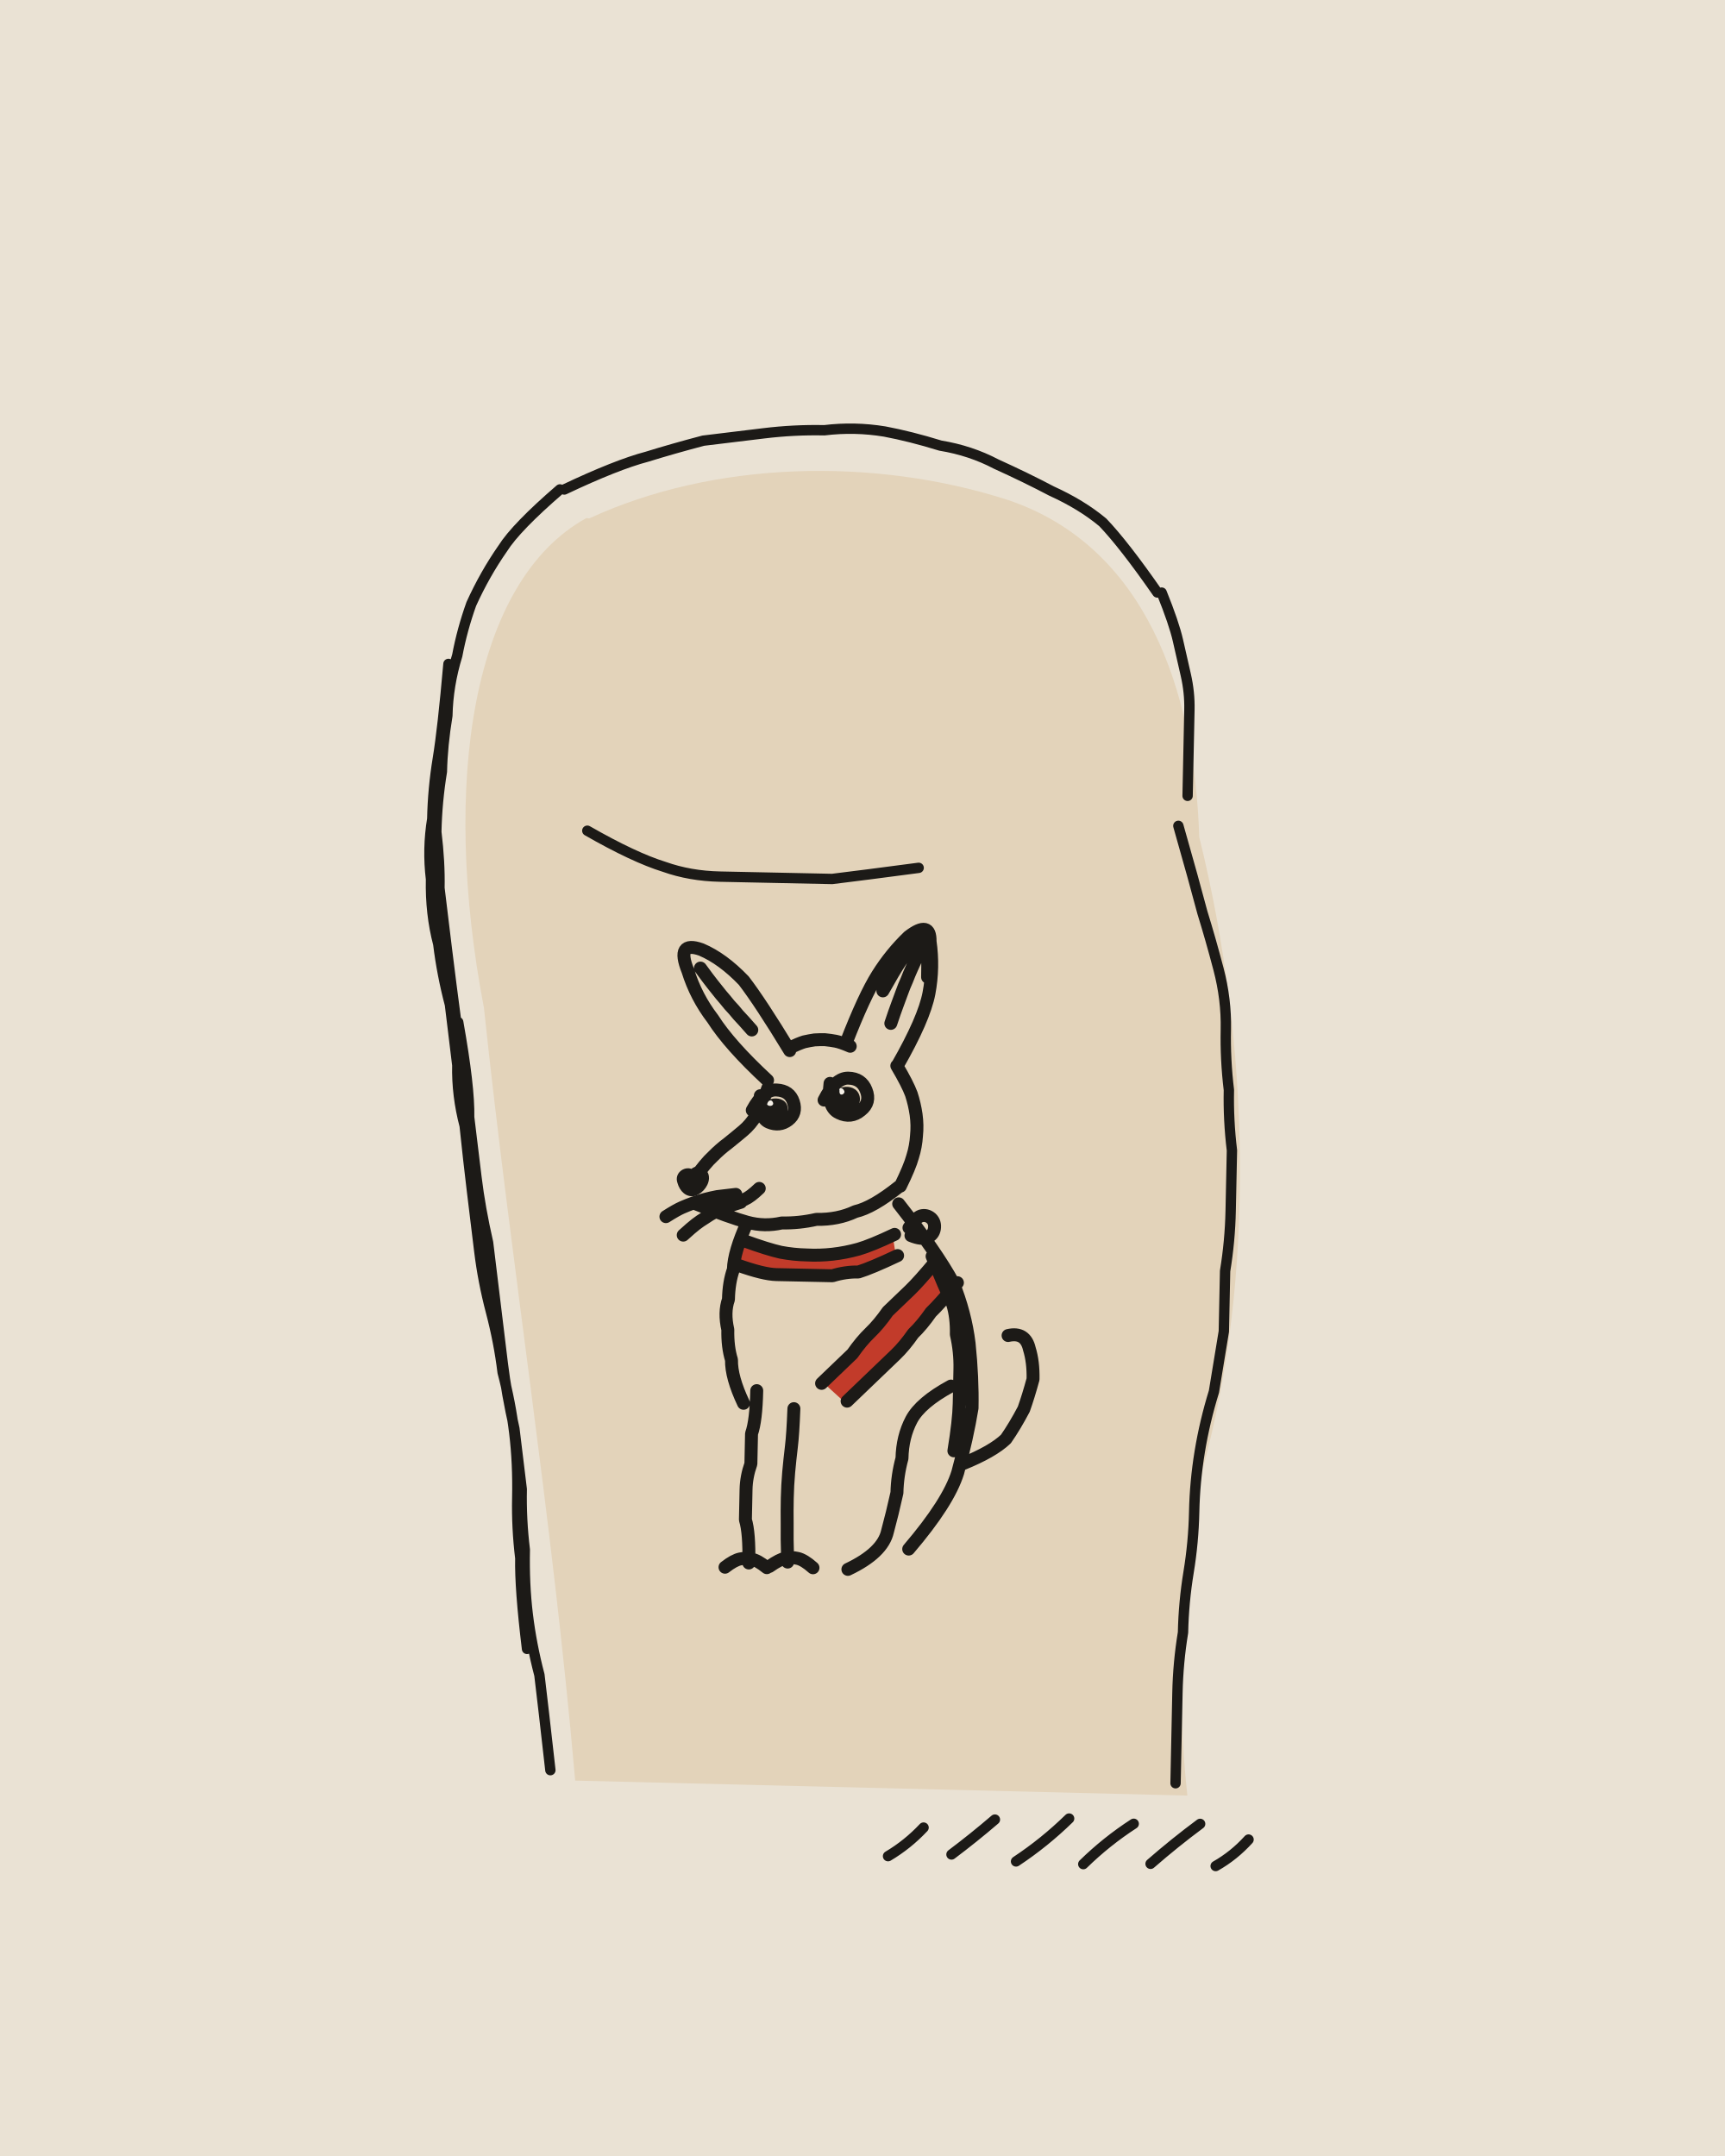
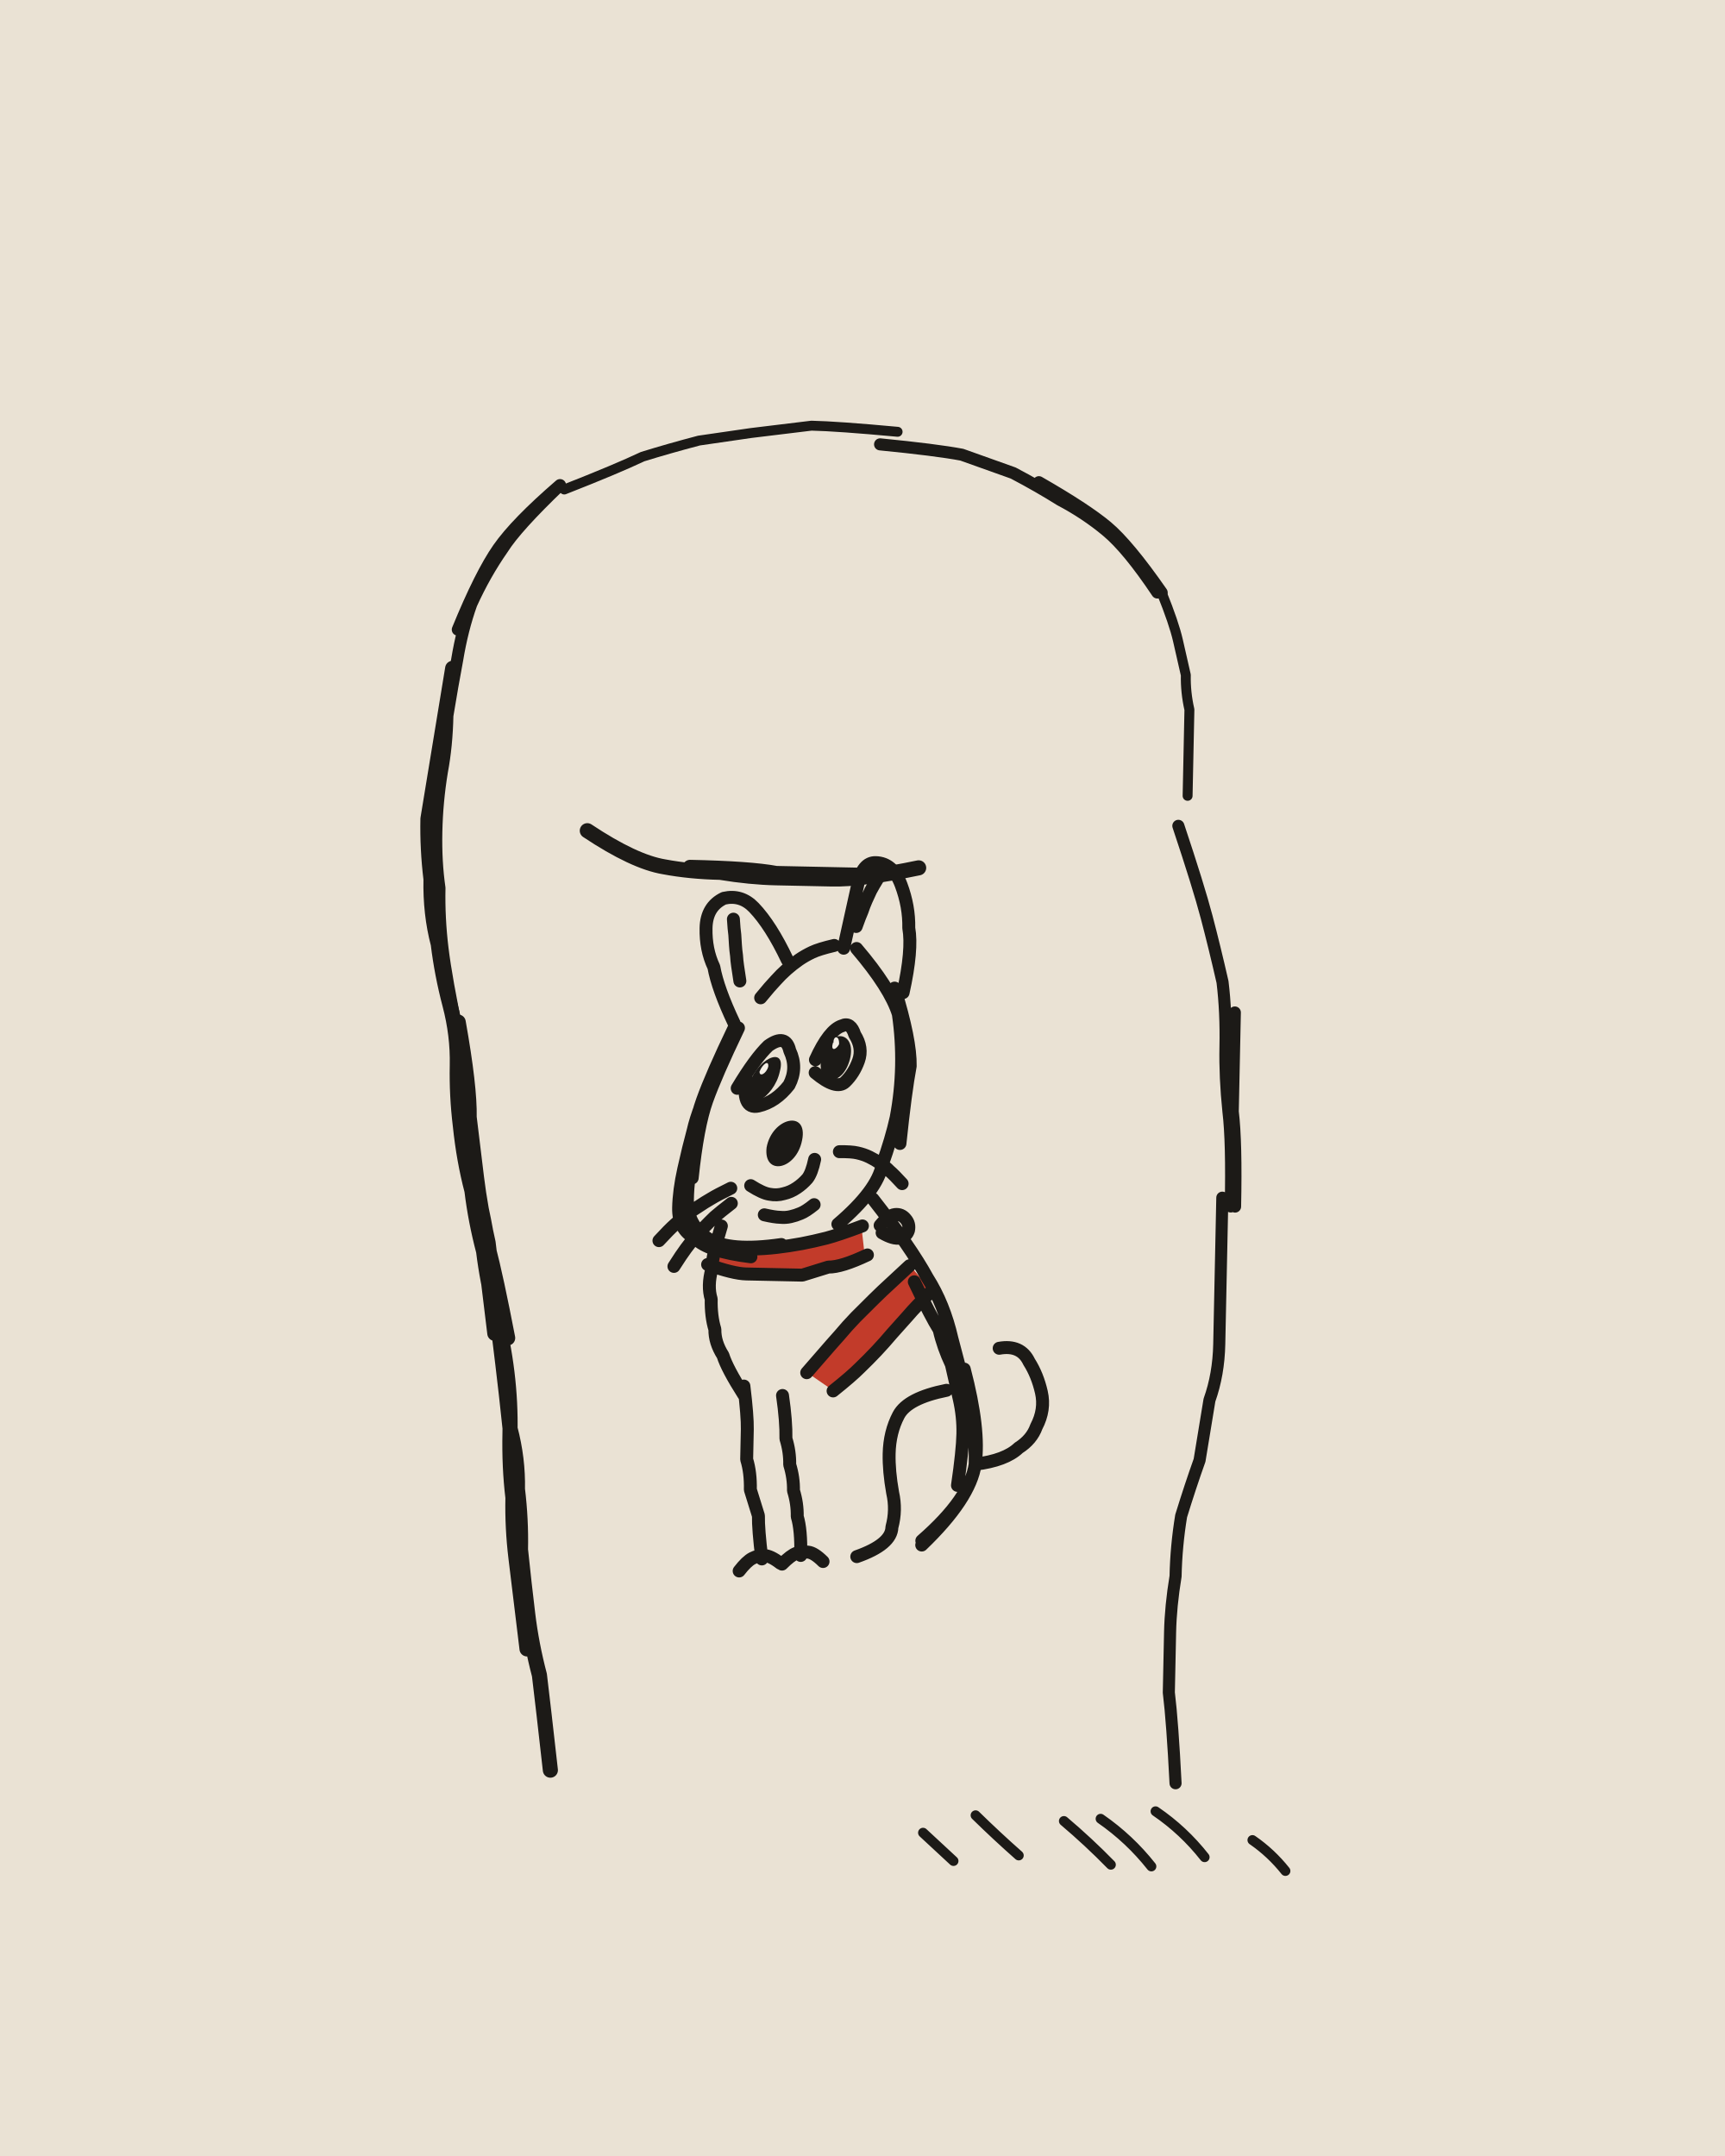
<svg xmlns="http://www.w3.org/2000/svg" viewBox="0 0 400 500" width="400" height="500">
  <path fill="#EAE2D4" d="M0 0h400v500H0z" />
  <g transform="rotate(1.2 200 250)">
-     <path fill="#E3D3BA" d="M133.9 121.6C162.5 107.6 199.7 105.9 231 115.3C263 125.4 275.1 158.4 276.9 192.5C289.8 240.4 292 294.1 280.8 338.9C276.3 366.7 275.7 391.2 278.8 414.8L136.8 414.3C130.2 353.2 119.4 294.7 111.9 235.6C100.8 183.5 107.1 136.6 133.3 121.5Z" />
-     <path fill="#C23B2A" d="M173.3 288.2C183.5 292.8 198.1 291.7 207.5 285L208.6 291C198.7 297.8 182.9 298.3 172.4 293.5ZM217.6 291.7C209.7 301 201.7 311.6 192.8 321.2L197.6 325.4C206.7 317.2 214.7 306.3 222.2 296.6Z" />
-     <g fill="none" stroke="#1C1A17" stroke-width="2.4" stroke-linecap="round" stroke-linejoin="round">
-       <path d="M127 115q-10 9-13 14-4 6-7 13-2 6-3 12-2 7-2 14-1 7-1 13-1 7-1 14 1 7 1 13 1 7 2 14 1 7 3 20M106 239q3 15 3 22 1 7 2 14 1 7 3 15 1 7 2 14 1 7 2 14 1 7 3 15 1 7 2 14 0 7 1 14 0 8 1 15 1 7 3 14 1 7 3 22M102 156q-1 15-2 22-1 7-1 14-1 7 0 14 0 8 2 15 1 7 3 14 1 7 2 14 0 7 2 14 1 8 2 15 1 7 2 14 1 7 3 14 2 7 3 14 2 7 3 14 1 7 1 15 0 7 1 14 0 7 2 21M128 115q12-6 19-8 6-2 13-4 7-1 14-2 7-1 14-1 7-1 14 0 6 1 13 3 7 1 13 4 7 3 13 6 7 3 12 7 5 5 13 16M267 136q3 7 4 11 1 4 2 8 1 4 1 8 0 4 0 8 0 4 0 12M272 190q4 13 6 20 2 6 4 13 2 7 2 14 0 7 1 14 0 7 1 14 0 7 0 14 0 7-1 14 0 7 0 14-1 7-2 14-2 7-3 14-1 7-1 14 0 7-1 14-1 7-1 14-1 7-1 14 0 6 0 21M135 194q11 6 18 8 6 2 13 2 7 0 13 0 6 0 13 0 7-1 20-3M209.7 430.3q4.5-2.8 8.1-6.8M224.4 429.6q5.1-4 9.9-8.3M239.4 430.9q6.5-4.5 12.1-10.2M255 431.2q5.3-5.4 11.5-9.6M270.6 430.8q5.5-5 11.3-9.5M285.7 431q4.2-2.5 7.5-6.3" />
-       <path stroke-width="3" d="M178 251q-9-8-13-14-4-5-6-11-3-7 3-5 5 2 10 7 4 5 11 16M161.9 225.3q1.9 2.5 2.9 3.7 1 1.2 2 2.4 1 1.1 2 2.3 1.1 1.1 2.1 2.3 1.1 1.1 3.2 3.4M196 242q4-11 7-16 3-5 7-9 5-4 5 1 1 6 0 12-1 6-7 17M204.3 229.7q2.5-4.7 3.9-6.9 1.4-2.2 3.1-4.3 1.7-2.1 2.2-2.5 .5-.5 .8 2.2 .3 2.7 .3 8.1M212.7 220.1q-1.2 2.8-1.8 4.2-.6 1.4-1.1 2.8-.6 1.4-1.1 2.9-.5 1.4-1 2.9-.5 1.4-1.4 4.3M182.9 243.4q2.2-1.1 3.4-1.5 1.2-.3 2.4-.5 1.2-.1 2.4-.1 1.3 .1 2.5 .3 1.2 .2 3.4 1.1M207.9 247q2.6 4.2 3.5 6.5 .8 2.3 1.2 4.7 .4 2.5 .2 4.9-.1 2.5-.8 4.9-.6 2.4-2.7 6.9M178.1 252.8q-1.5 4.4-2.6 6.4-1.2 2.1-2.9 3.6-1.7 1.5-3.5 3-1.8 1.4-3.4 3.1-1.7 1.6-4.3 5.4M162 280q8 3 12 4 4 1 8 0 4 0 8-1 5 0 9-2 4-1 10-6M163.8 280.4q2.8 .2 4.2 0 1.4-.1 2.8-.5 1.3-.5 2.5-1.2 1.3-.6 3.3-2.6M171.2 277.6q-2.9 .4-4.3 .6-1.4 .3-2.8 .7-1.3 .4-2.7 .9-1.3 .5-2.6 1.1-1.3 .6-3.7 2.2M172.4 279.4q-2.4 .8-3.6 1.3-1.2 .5-2.4 1.1-1.1 .6-2.2 1.4-1.1 .7-2.1 1.5-1 .8-2.9 2.6M174.6 258q2.6-5 5.6-4.8 3 .1 3.9 2.7 .9 2.6-1.1 4.2-2 1.6-4.5 .6-2.4-1-2.1-6.1M191.2 255.3q2.5-5.2 5.5-5.2 3.1 0 4.2 2.7 1.2 2.8-1.1 4.7-2.3 2-5.1 .7-2.8-1.2-2.2-6.8M174 284q-3 7-3 11-1 3-1 7-1 3 0 7 0 4 1 7 0 4 3 10M209 279q9 11 13 18 3 7 4 14 1 8 1 15-1 7-3 15-2 7-11 18M217 291q3 7 5 11 1 3 1 7 1 4 1 8 0 4 0 8 0 4-1 11M222 321q-7 4-9 8-2 4-2 9-1 4-1 8-1 5-2 9-1 5-9 9M177 323q0 7-1 10 0 3 0 7-1 3-1 6 0 4 0 7 1 3 1 10M185.7 327q-.1 5.9-.4 8.9-.3 3-.5 5.9-.2 3-.2 6 0 2.9 .1 5.9 0 2.9 .3 8.9M170.5 364.1q2.1-1.7 3.5-2 1.3-.3 2.6 0 1.4 .2 3.6 1.9M180.8 363.7q2.3-1.7 3.7-2 1.4-.3 2.8 0 1.5 .3 3.6 2.1M225 339q7-3 10-6 2-3 4-7 1-3 2-7 0-4-1-7-1-4-5-3M173.3 288.3q5.6 1.9 8.6 2.5 3 .5 6 .5 3 .1 6-.3 3-.4 6-1.3 2.9-.9 8.3-3.6M172 294q6 2 9 2 4 0 7 0 3 0 6 0 3-1 6-1 3-1 9-4M218 292q-4 5-6 7-3 3-5 5-2 3-4 5-2 2-4 5-2 2-7 7M223 297q-4 5-6 7-2 3-4 5-2 3-4 5-2 2-5 5-2 2-6 6M211.5 284.5q1.4-2.3 2.7-2.8 1.3-.4 2.4 .5 1 .9 .8 2.4-.2 1.4-1.5 2-1.3 .7-3.9-.3" />
+     <path fill="#C23B2A" d="M166.3 288.9C175.6 292 190 290.4 200.4 283.9L201.3 290.6C190.7 296.6 175.3 297.7 165.3 294.5ZM211.4 292.7C202.8 300.7 195.6 309.8 188.5 318.5L194.4 322.4C202.1 315.6 209 306.6 216.8 298.7Z" />
+     <g fill="none" stroke="#1C1A17" stroke-width="2.8" stroke-linecap="round" stroke-linejoin="round">
+       <path d="M127 114q-10 10-13 15-4 6-7 13-2 6-3 13-1 6-2 13 0 7-1 13-1 7-1 14 0 7 1 13 0 7 1 14 1 7 4 20M127 114q-10 9-14 15-4 6-9 19M201 103q13 1 19 2 6 2 12 4 6 3 11 6 6 3 11 7 5 4 12 14M238 111q11 6 16 10 5 4 13 15M272 190q5 14 7 21 2 7 4 15 1 7 1 15 0 7 1 15 1 7 1 22M286 233q0 15 0 23 1 7 1 22M284 276q0 13 0 20 0 7 0 14 0 7-2 13-1 7-2 14-2 6-4 13-1 7-1 14-1 7-1 13 0 7 0 14 1 7 2 21" />
+       <path stroke-width="2.3" d="M128 115q12-5 18-8 6-2 13-4 6-1 12-2 7-1 14-2 6 0 20 1M267 136q3 7 4 11 1 4 2 8 0 4 1 8 0 4 0 8 0 4 0 12M224.9 431.1q-3.6-3.2-7.2-6.4M240 429.5q-5.2-4.4-10.2-9.1M261.4 431.2q-5.3-5.2-11.1-9.9M270.8 431.4q-5.2-6.3-12-10.8M283.1 429q-5-6.1-11.6-10.4M301.9 431.8q-3.4-4.1-7.8-7" />
+       <path stroke-width="3.5" d="M106 239q3 15 3 22 1 7 2 14 1 7 3 15 1 7 2 14 1 7 2 14 1 7 2 15 2 7 2 14 1 7 1 14 1 8 2 15 1 7 3 14 1 7 3 22M107 254q2 14 3 22 1 7 3 14 1 7 3 21M103 157q-2 14-3 21-1 7-2 14 0 7 1 14 0 8 2 15 1 7 3 14 2 7 2 14 0 7 1 14 1 8 3 15 1 7 3 14 1 7 3 14 2 7 3 14 1 7 1 14 0 8 1 15 0 7 1 14 1 7 3 21M109 270q4 14 5 21 2 7 5 21M135 194q11 7 18 8 6 1 13 1 7 1 13 1 6 0 13 0 7 0 20-3M159 202q14 0 20 1 6 0 20 0" />
+       <path stroke-width="3" d="M166 249q-4 9-5 14-1 4-2 9-1 5-1 9 0 5 4 7 3 3 13 4M195 220q2-10 3-15 1-5 4-5 4 0 6 5 2 5 2 10 1 5-1 15M195 267.2q2.8-.1 4.2 .2 1.5 .3 2.8 .9 1.3 .6 2.5 1.4 1.2 .7 2.2 1.7 1.1 .9 3 2.9M203 278q9 11 13 18 4 6 6 14 2 7 4 14 2 7 2 15-1 8-12 18M225 317q4 14 3 22-1 8-12 19M213 297q4 8 6 11 1 4 3 8 1 4 2 8 1 4 1 8 0 4-1 12M174 322q1 7 1 10 0 4 0 7 1 3 1 7 1 3 2 6 0 3 1 10M173.8 364.9q1.7-2.3 3-3 1.3-.7 2.7-.7 1.5 0 3.8 1.7M170 239q-5 11-7 17-2 6-2 12-1 6-1 11 0 6 5 9 5 3 17 1M171 239q-5 11-7 17-2 6-3 18M176 231.9q2.2-2.8 3.4-4.1 1.2-1.4 2.5-2.6 1.3-1.2 2.8-2.3 1.4-1 3-1.8 1.6-.8 5.1-1.7M198 220q8 9 10 15 1 6 1 12 0 6-1 12-1 5-3 11-1 6-10 14M207 229q4 12 4 18-1 6-2 18M170 238q-4-8-5-13-2-4-2-9 0-5 4-7 4-1 7 2 4 4 8 12M171.1 228.1q-.4-2.3-.6-3.5-.2-1.2-.3-2.4-.2-1.2-.3-2.4-.1-1.2-.2-2.4-.2-1.2-.4-3.6M197.8 214.9q.8-2.4 1.3-3.6 .4-1.3 .9-2.5 .5-1.2 1-2.3 .6-1.2 1.9-3.4M170 276.2q-3.1 1.6-4.5 2.5-1.5 .9-2.9 1.9-1.4 .9-2.8 2-1.4 1.1-2.6 2.3-1.3 1.2-3.6 3.8M170.2 279.7q-2.6 2.1-3.8 3.2-1.2 1.2-2.3 2.4-1.2 1.2-2.2 2.5-1.1 1.3-2 2.6-1 1.4-2.7 4.2M171 253q4-7 7-10 4-3 5 1 2 4 0 8-3 4-7 5-4 1-3-7M168 285q-2 7-2 10-1 4 0 7 0 4 1 7 0 3 2 6 1 3 5 9M183 324q1 6 1 10 1 3 1 6 1 3 1 6 1 3 1 6 1 3 1 9M183.7 363.1q2-2.1 3.3-2.6 1.3-.5 2.7-.3 1.4 .1 3.5 2.1M166.2 289.2q5.9 1.1 8.8 1 3-.1 5.9-.5 2.9-.4 5.8-1 2.8-.6 5.7-1.4 2.8-.8 8.3-3M165 294q6 2 9 2 4 0 7 0 3 0 6 0 3-1 6-2 3 0 9-3M174.6 275.5q2.8 1.7 4.4 1.9 1.7 .3 3.3-.2 1.6-.4 3-1.4 1.3-.9 2.4-2.2 1-1.3 1.6-4.5M177.9 282.2q2.4 .5 3.7 .5 1.2 .1 2.4-.2 1.2-.3 2.3-.8 1.2-.5 3.1-2.1M189 246q3-7 6-8 2-1 3 2 2 3 1 6-1 3-3 5-2 2-7-2M221 322q-9 2-11 6-2 4-2 9 0 4 1 9 1 4 0 8 0 4-8 7M228 339q7-1 10-4 3-2 4-5 2-4 1-8-1-4-3-7-2-4-7-3M211.8 293.3q-4.1 4-6.2 6-2 2-4 4.1-2 2-3.9 4.2-1.8 2.2-3.7 4.4-1.8 2.2-5.5 6.6M217.2 298.9q-3.8 3.9-5.5 6-1.8 2.1-3.6 4.2-1.7 2.1-3.5 4.1-1.9 2.1-3.8 4-1.9 2-6.1 5.5M204.8 284.1q1.9-2.4 3.4-2.6 1.5-.2 2.5 1 1 1.1 .7 2.6-.4 1.4-1.9 1.8-1.5 .4-4.2-1.1" />
    </g>
-     <path fill="#1C1A17" d="M157.6 275.2C156.8 273 159 271.3 160.8 271.9C162 270.7 165 271.5 164.9 274.1C164.8 276.1 163 277.9 161.5 278.2C159.7 278.5 158.2 277.2 157.6 275.2ZM177 258.3C176.9 255.4 181.5 255 181.8 257.7C182.4 260.8 177.4 261.3 177.2 258.4ZM193.5 255.6C193.1 252 198 251.5 198.6 254.7C198.9 258.1 193.6 258.4 193.4 255.3ZM176.6 258.6C176.1 254.6 182.7 253.9 182.8 257.5C183.4 261.2 177.2 262.2 177 258.7ZM193.1 255.5C192.8 251.4 199.1 250.9 199.5 254.7C199.8 258.6 193.5 259.1 193.2 255.6Z" />
-     <path fill="#F4EFE6" d="M178 256.6C178.2 255.5 179.1 255.3 179.4 256.2C179.6 257.1 178.1 257.1 178 256.5ZM194.8 253.2C194.3 252.3 195.6 252.1 195.9 253.3C195.8 254 194.7 254.4 194.7 253.1Z" />
+     <path fill="#1C1A17" d="M178.1 266.6C179.2 259.6 187.6 257.5 186.3 264.7C185.1 271.7 177.5 273.3 178.1 266.6ZM173.7 252.8C175.2 247.4 181.1 244.1 179.8 249.5C178.9 255.4 172.6 258.6 173.9 252.9ZM190.5 245.8C191.7 239.1 197.2 239.7 196.2 245.8C194.8 252.1 189.2 251.4 190.4 245.5ZM173.5 253C174.9 246.1 182.4 242.5 180.8 248.9C179.6 255.2 172.4 259.2 173.9 253.1ZM190.4 245.4C191.9 238.3 198.5 239.1 197 245.7C195.3 252.6 189.1 251.8 190.5 245.5Z" />
+     <path fill="#F4EFE6" d="M176.1 249C176.8 247.2 178.2 246.2 178.1 247.8C177.7 249.5 176 250.4 176.1 248.9ZM193.1 242C193 240.2 194.5 240.2 194.4 242.3C193.7 243.7 192.4 244 193 241.9Z" />
  </g>
</svg>
